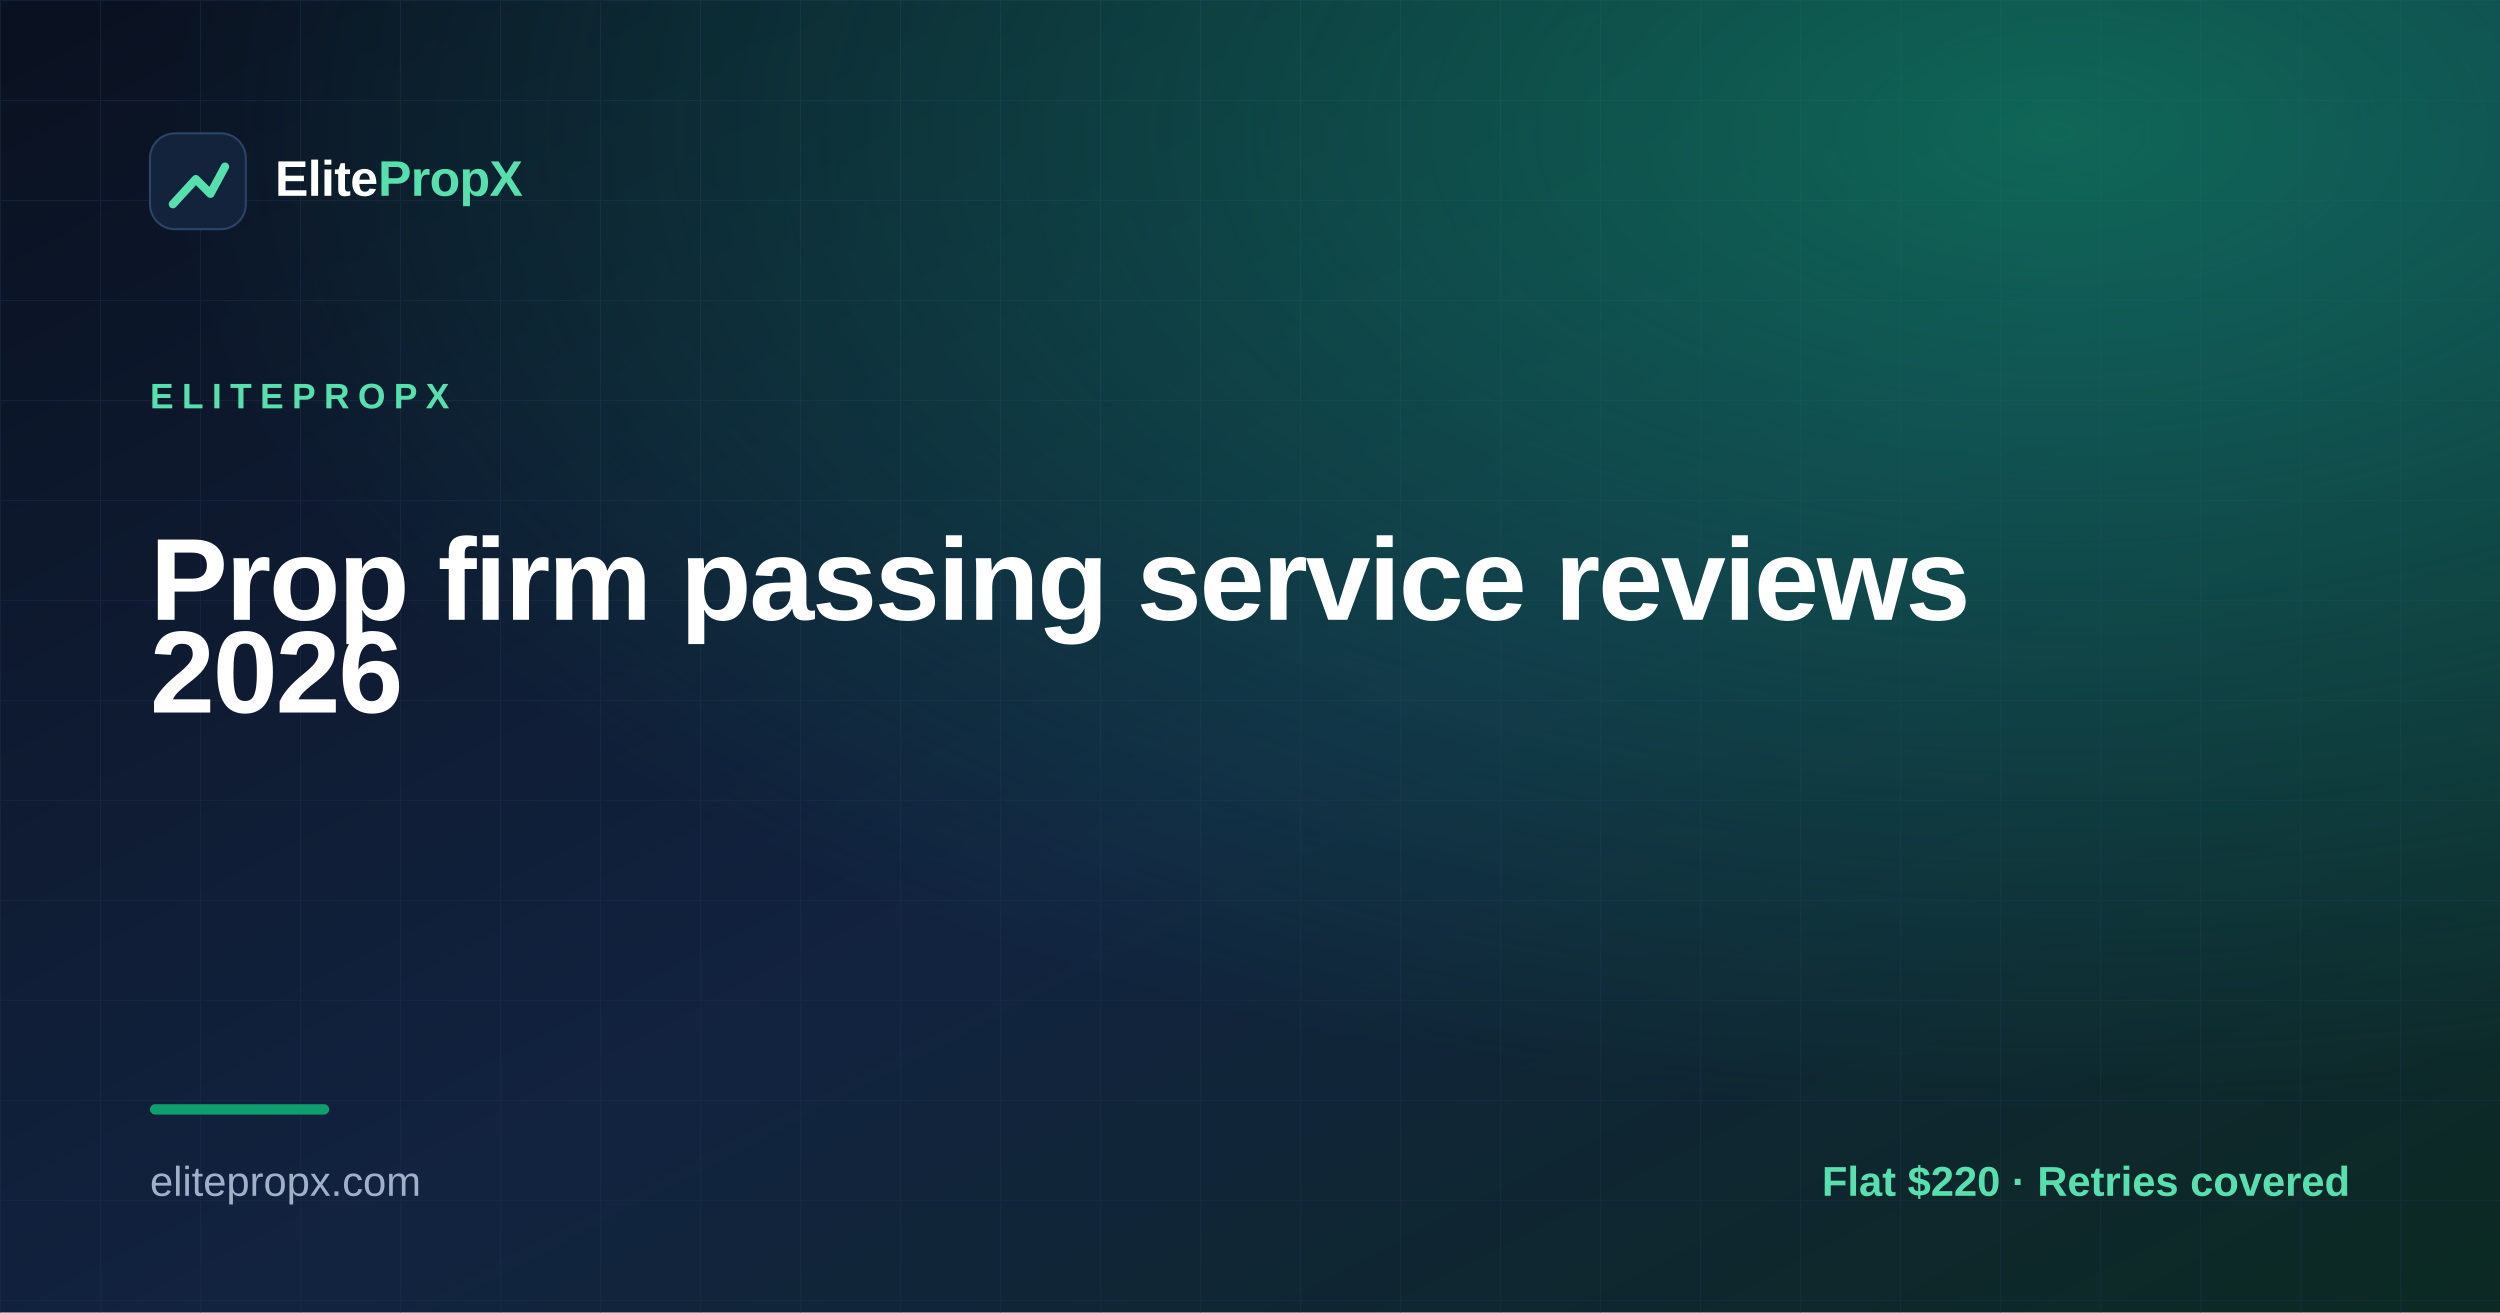
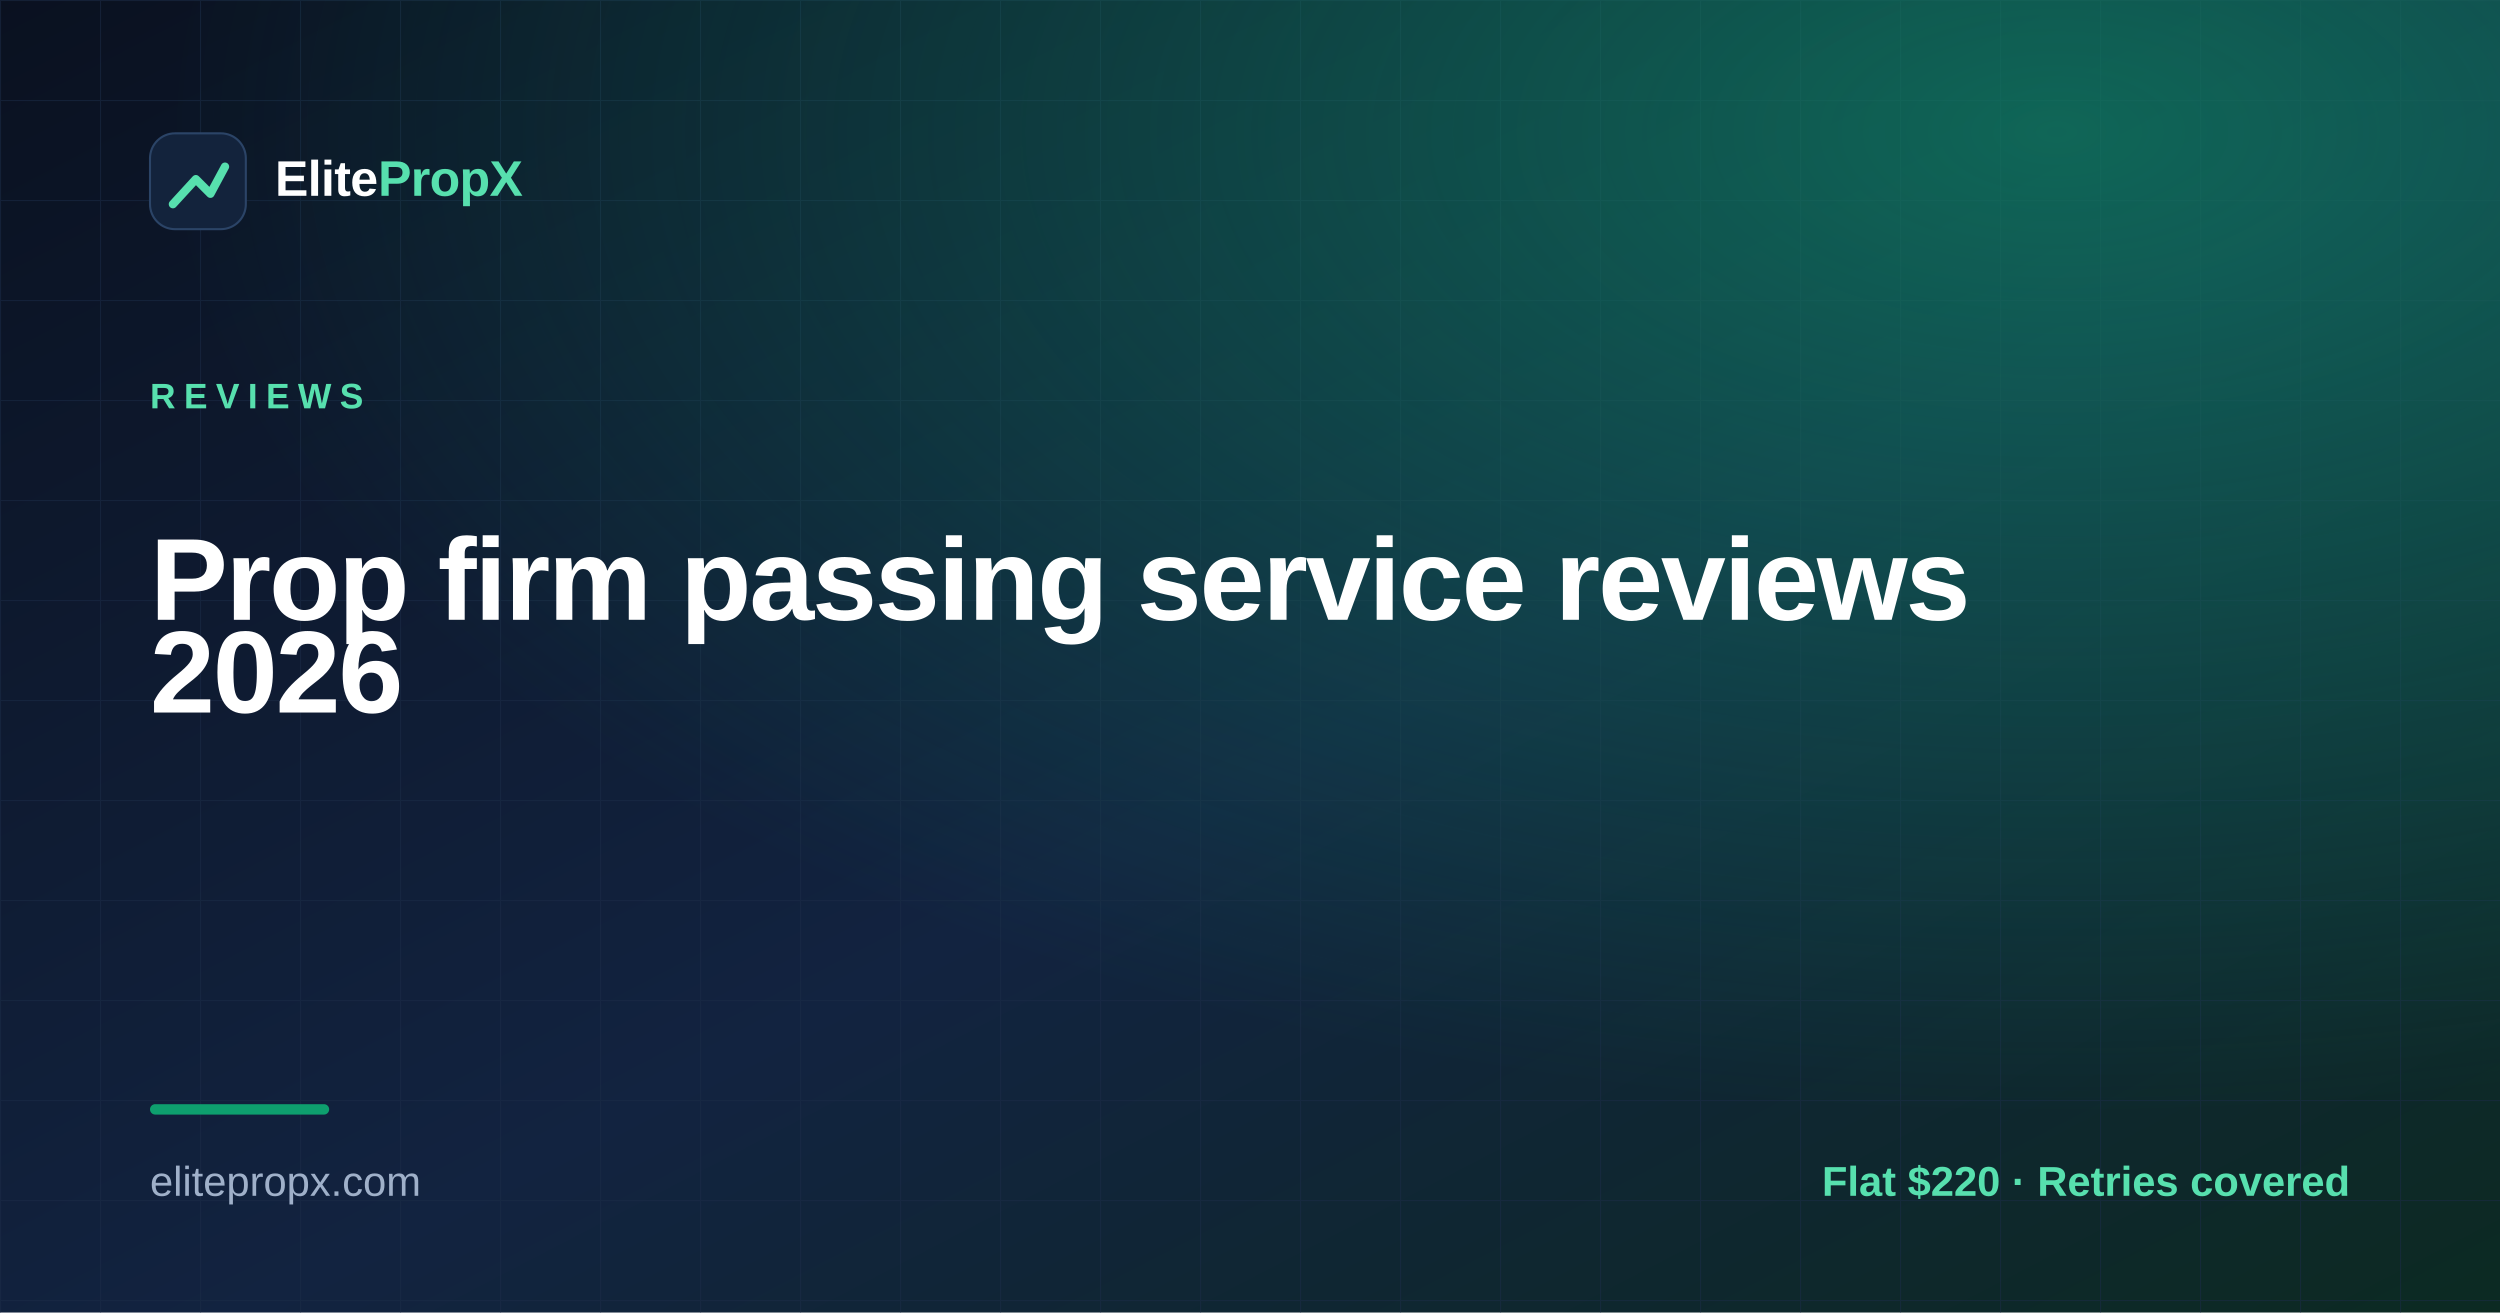
<svg xmlns="http://www.w3.org/2000/svg" width="1200" height="630" viewBox="0 0 1200 630" role="img" aria-label="Prop firm passing service reviews 2026" font-family="Arial, Helvetica, 'Segoe UI', sans-serif">
  <defs>
    <linearGradient id="bg" x1="0" y1="0" x2="1" y2="1">
      <stop offset="0" stop-color="#0a1120" />
      <stop offset="0.55" stop-color="#122340" />
      <stop offset="1" stop-color="#0c2a22" />
    </linearGradient>
    <radialGradient id="glow" cx="0.82" cy="0.1" r="0.75">
      <stop offset="0" stop-color="#0e9f6e" stop-opacity="0.55" />
      <stop offset="1" stop-color="#0e9f6e" stop-opacity="0" />
    </radialGradient>
    <pattern id="ogg" width="48" height="48" patternUnits="userSpaceOnUse">
      <path d="M 48 0 L 0 0 0 48" fill="none" stroke="#1b2c47" stroke-width="1" />
    </pattern>
  </defs>
  <rect width="1200" height="630" fill="url(#bg)" />
  <rect width="1200" height="630" fill="url(#ogg)" opacity="0.55" />
  <rect width="1200" height="630" fill="url(#glow)" />
  <g transform="translate(72,64)">
    <rect width="46" height="46" rx="12" fill="#13233c" stroke="#2b4467" />
    <path d="M11 34 L22 22 L29 29 L36 16" fill="none" stroke="#57e0ae" stroke-width="4" stroke-linecap="round" stroke-linejoin="round" />
  </g>
  <text x="132" y="94" font-family="Arial, Helvetica, 'Segoe UI', sans-serif" font-size="24" font-weight="800" fill="#ffffff" letter-spacing="-0.3">Elite<tspan fill="#57e0ae">PropX</tspan>
  </text>
-   <text x="72" y="196" font-family="Arial, Helvetica, 'Segoe UI', sans-serif" font-size="17" font-weight="800" fill="#57e0ae" letter-spacing="4">ELITEPROPX</text>
+   <text x="72" y="196" font-family="Arial, Helvetica, 'Segoe UI', sans-serif" font-size="17" font-weight="800" fill="#57e0ae" letter-spacing="4">REVIEWS</text>
  <text x="72" y="297.52" font-family="Arial, Helvetica, 'Segoe UI', sans-serif" font-size="56" font-weight="800" fill="#ffffff" letter-spacing="-1">Prop firm passing service reviews</text>
  <text x="72" y="342" font-family="Arial, Helvetica, 'Segoe UI', sans-serif" font-size="56" font-weight="800" fill="#ffffff" letter-spacing="-1">2026</text>
  <rect x="72" y="530" width="86" height="5" rx="2.5" fill="#0e9f6e" />
  <text x="72" y="574" font-family="Arial, Helvetica, 'Segoe UI', sans-serif" font-size="20" fill="#9fb0c9">elitepropx.com</text>
  <text x="1128" y="574" font-family="Arial, Helvetica, 'Segoe UI', sans-serif" font-size="20" font-weight="700" fill="#57e0ae" text-anchor="end">Flat $220 · Retries covered</text>
</svg>
